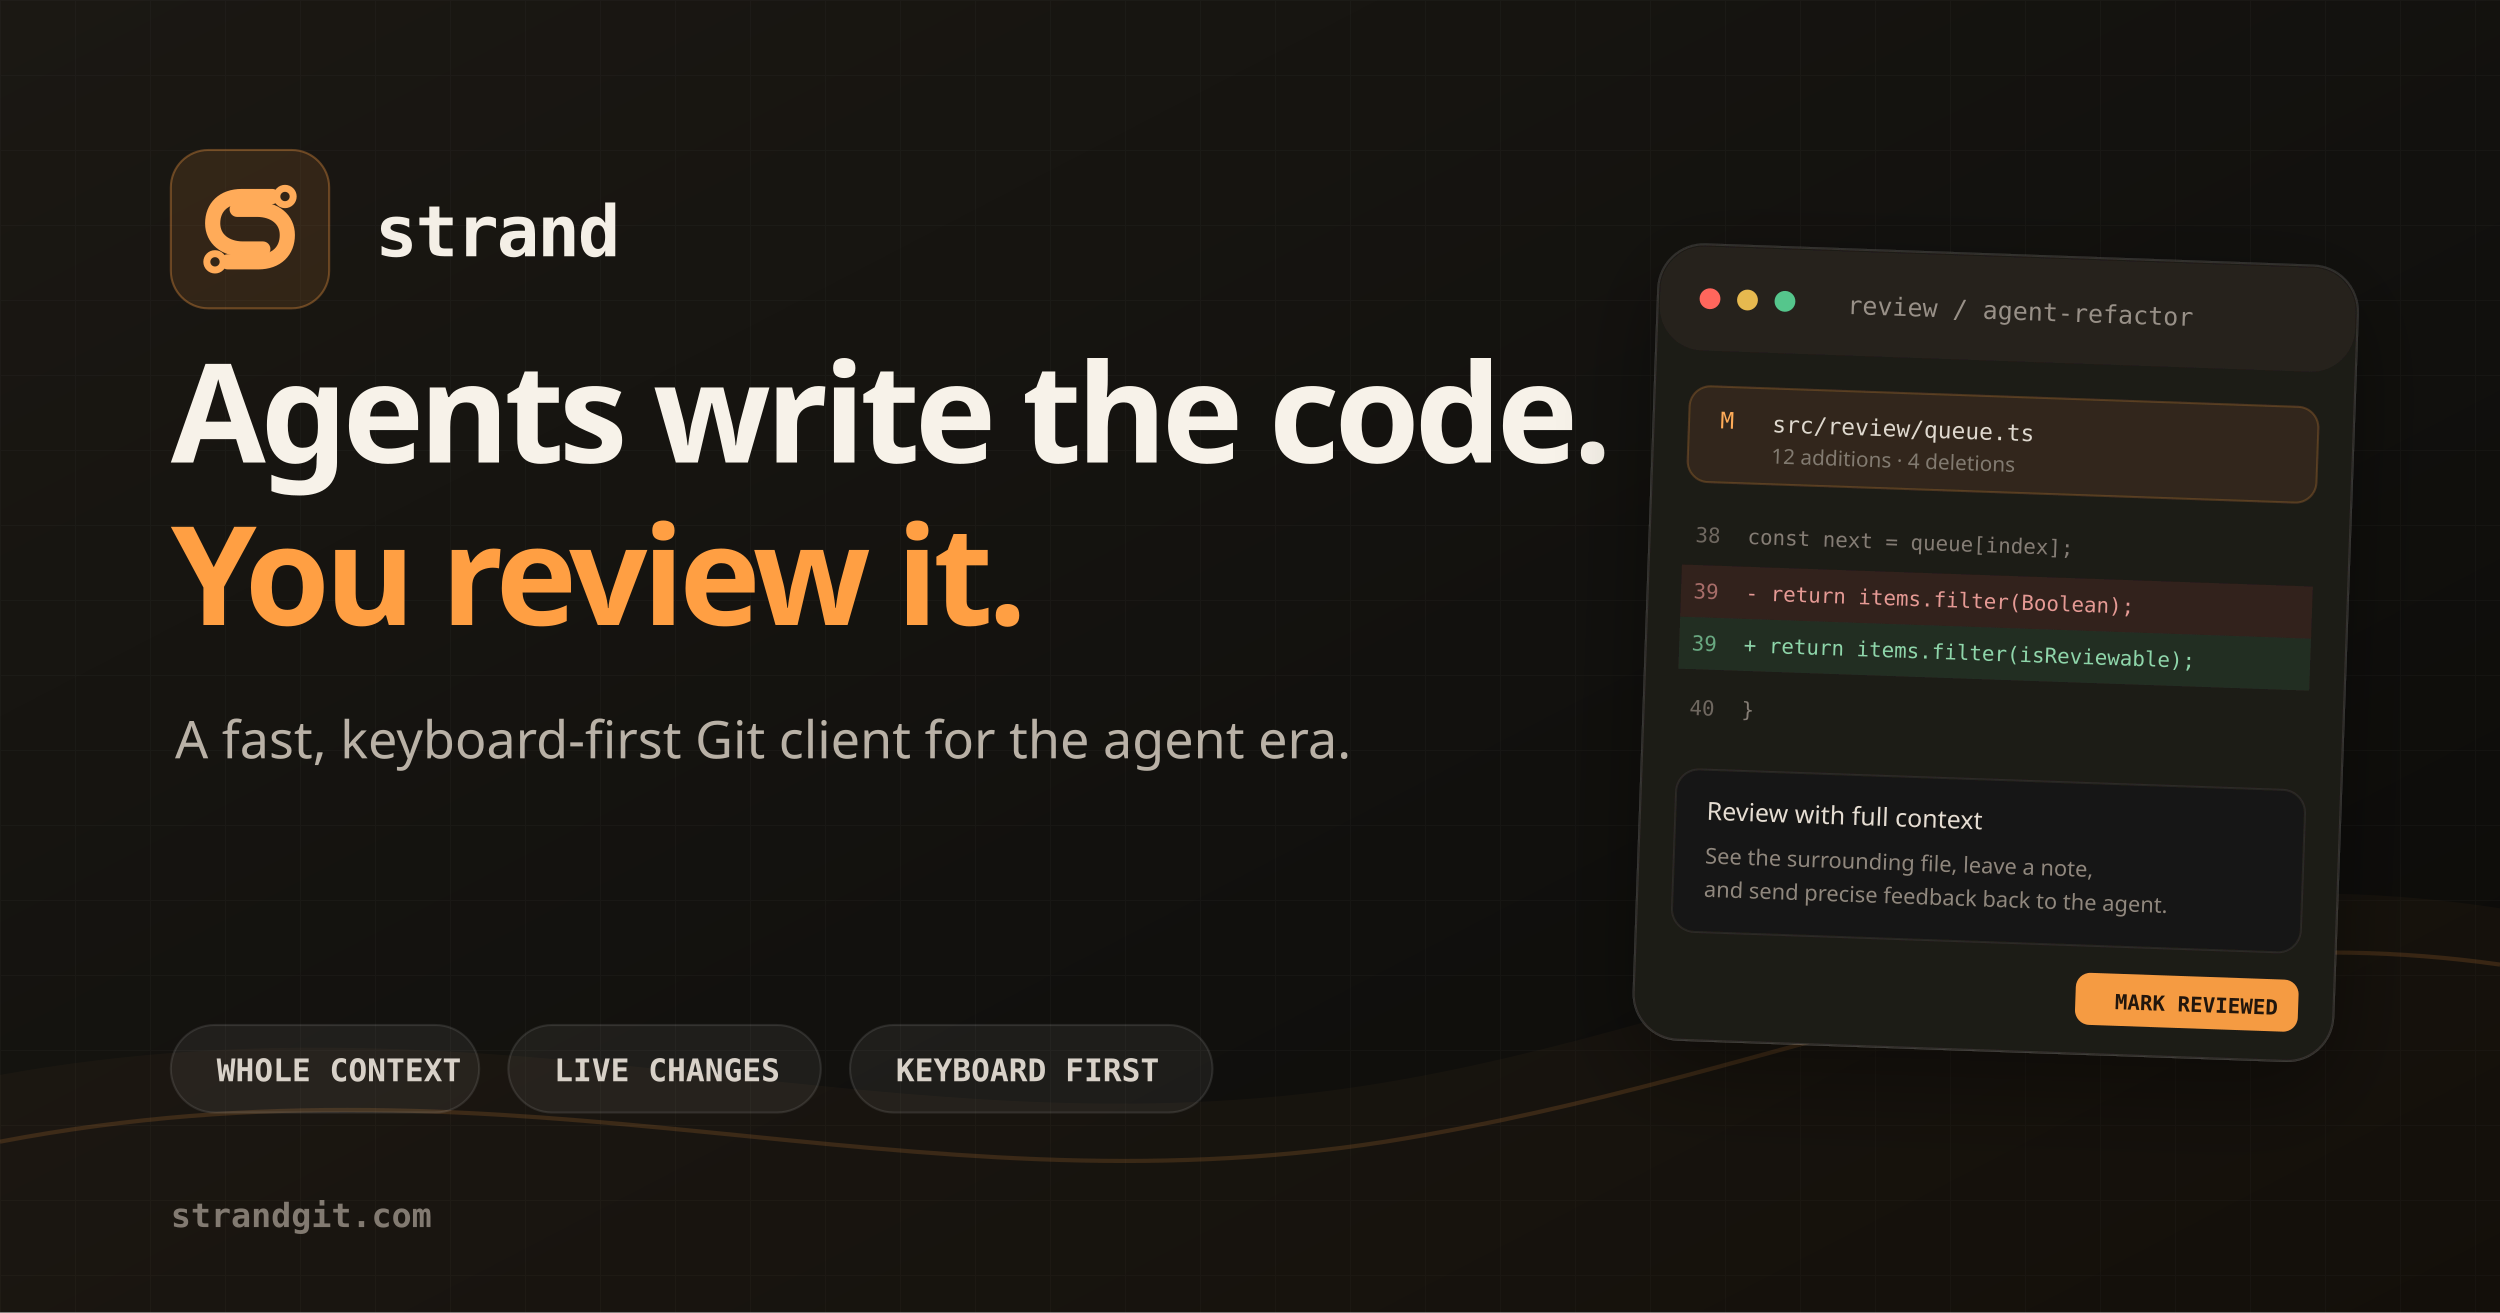
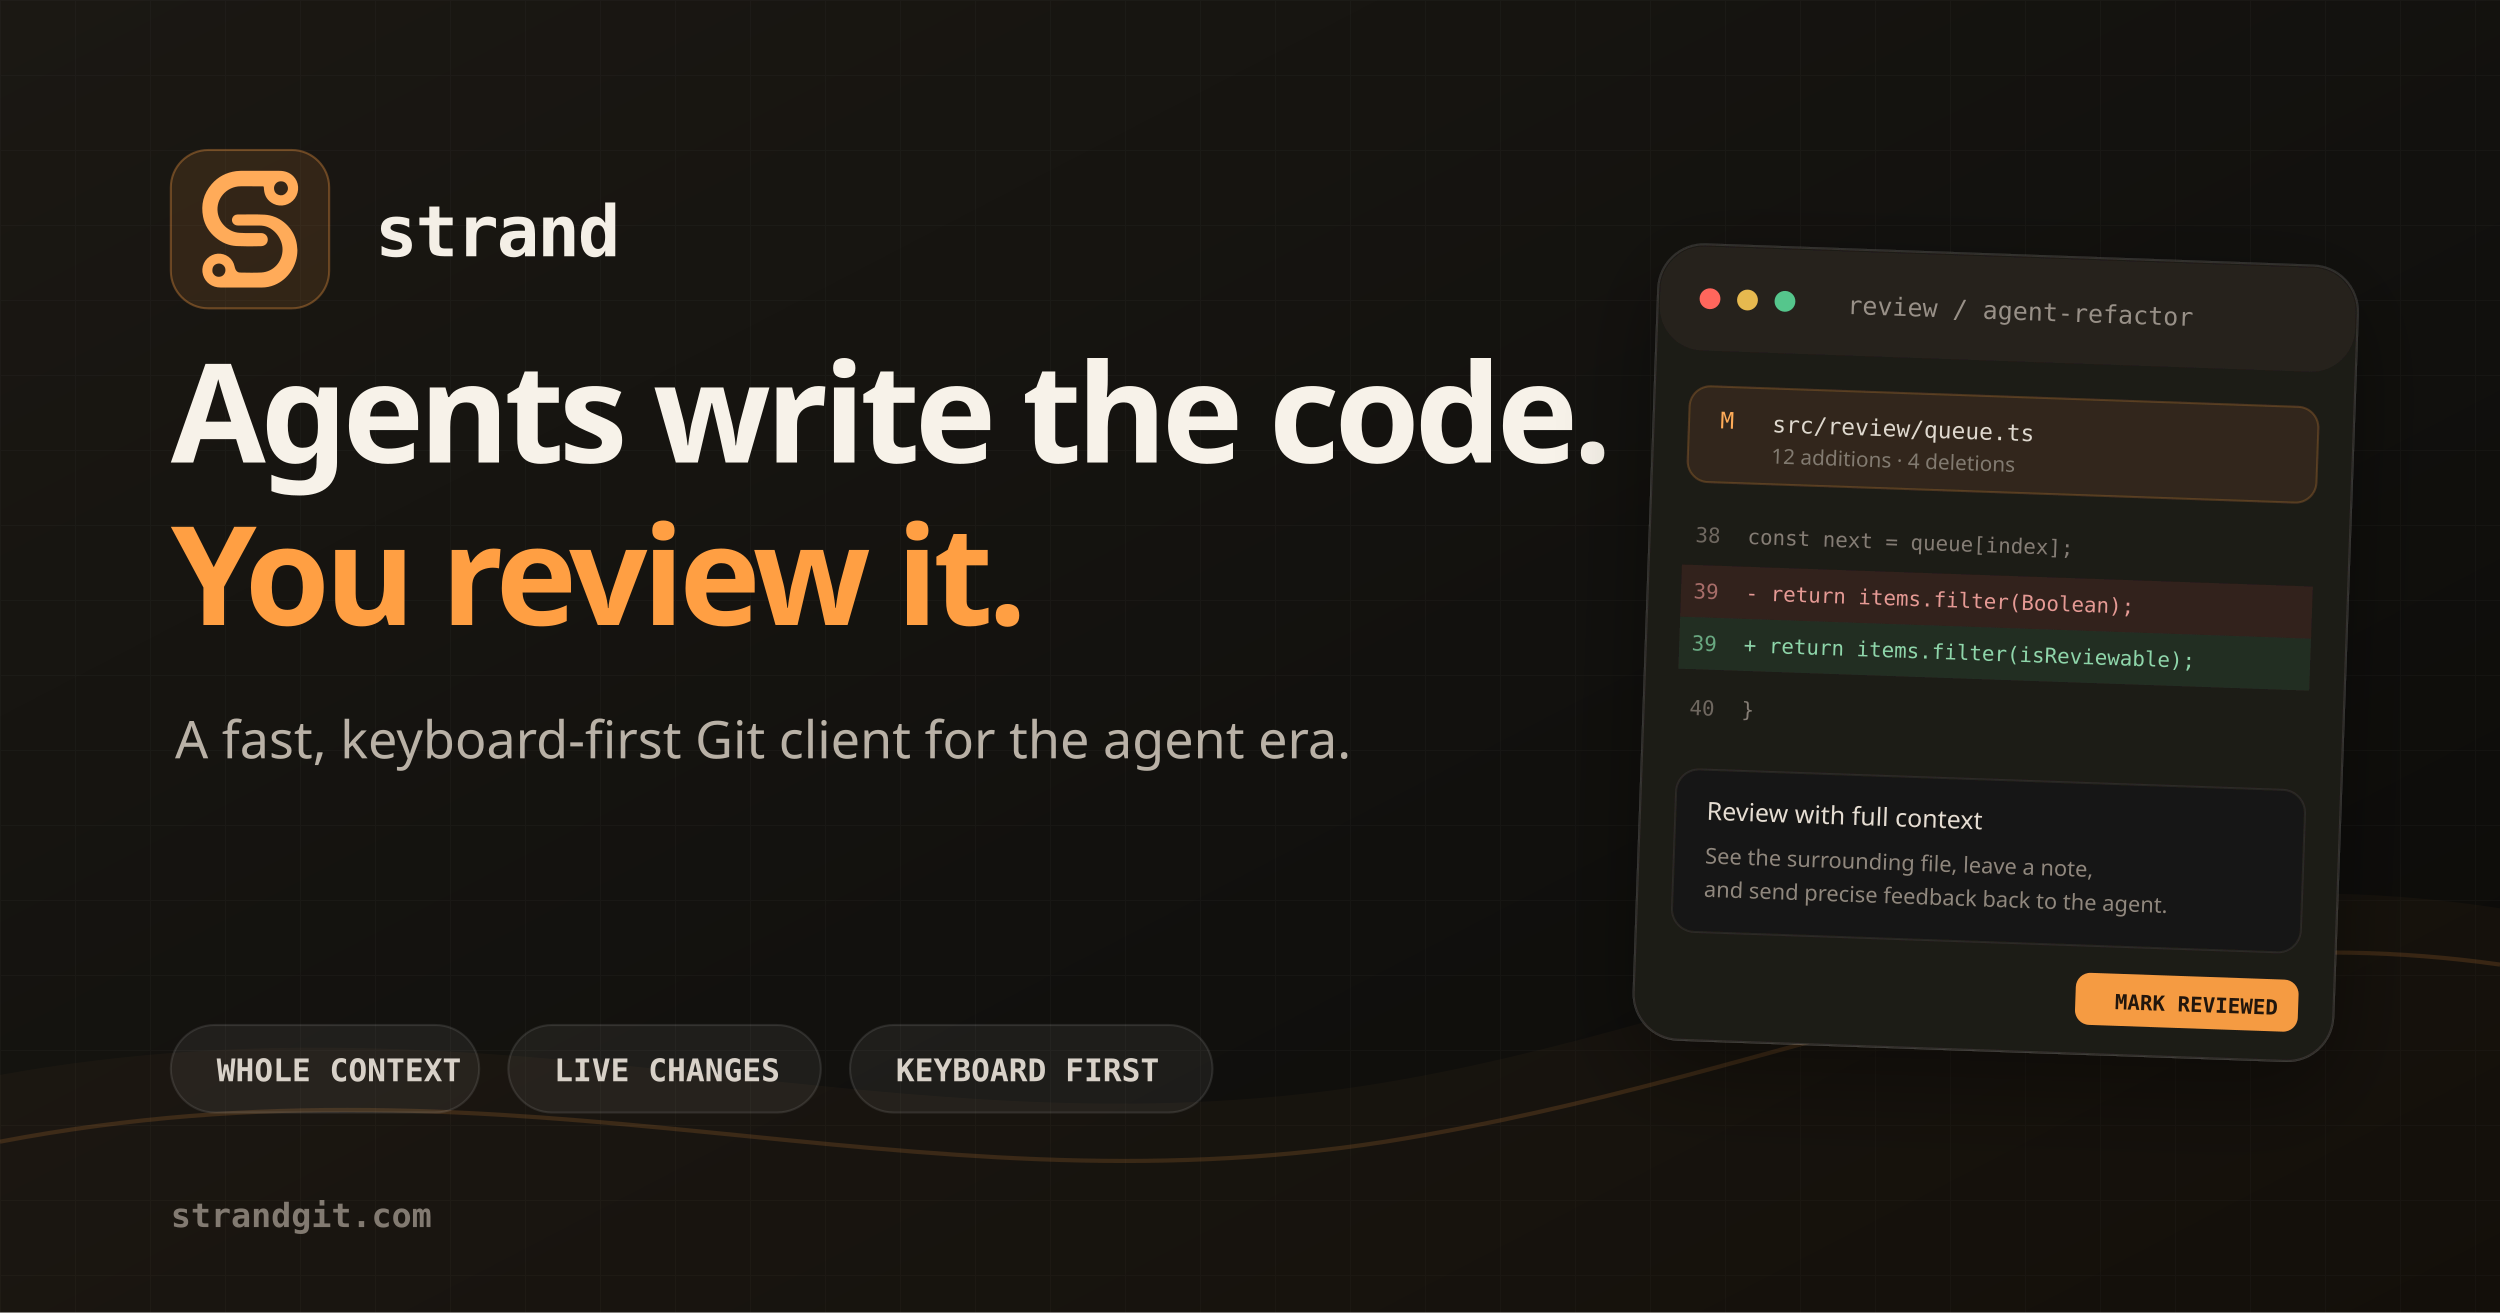
<svg xmlns="http://www.w3.org/2000/svg" width="1200" height="630" viewBox="0 0 1200 630" role="img" aria-labelledby="title description">
  <defs>
    <linearGradient id="background" x1="0" y1="0" x2="1" y2="1">
      <stop offset="0" stop-color="#1b1813" />
      <stop offset="0.55" stop-color="#12110e" />
      <stop offset="1" stop-color="#0b0a08" />
    </linearGradient>
    <radialGradient id="glow" cx="0" cy="0" r="1" gradientTransform="translate(1010 112) rotate(143) scale(620 470)">
      <stop offset="0" stop-color="#f59b42" stop-opacity="0.22" />
      <stop offset="0.52" stop-color="#f59b42" stop-opacity="0.06" />
      <stop offset="1" stop-color="#f59b42" stop-opacity="0" />
    </radialGradient>
    <pattern id="grid" width="36" height="36" patternUnits="userSpaceOnUse">
      <path d="M36 0H0V36" fill="none" stroke="#ffffff" stroke-opacity="0.026" />
    </pattern>
    <filter id="shadow" x="-30%" y="-30%" width="160%" height="160%">
      <feDropShadow dx="0" dy="14" stdDeviation="22" flood-color="#000000" flood-opacity="0.38" />
    </filter>
    <style>
      @font-face { font-family: Geist; src: url("fonts/geist-400-latin.woff2") format("woff2"); font-weight: 400; }
      @font-face { font-family: Geist; src: url("fonts/geist-500-latin.woff2") format("woff2"); font-weight: 500; }
      @font-face { font-family: Geist; src: url("fonts/geist-600-latin.woff2") format("woff2"); font-weight: 600; }
      @font-face { font-family: JetBrains Mono; src: url("fonts/jetbrains-mono-600-latin.woff2") format("woff2"); font-weight: 600; }
      .sans { font-family: Geist, "Segoe UI", sans-serif; }
      .mono { font-family: "JetBrains Mono", Consolas, monospace; }
    </style>
  </defs>
  <rect width="1200" height="630" fill="url(#background)" />
  <rect width="1200" height="630" fill="url(#glow)" />
  <rect width="1200" height="630" fill="url(#grid)" />
  <path d="M0 516C243 472 431 556 656 521C837 493 985 403 1200 436V630H0Z" fill="#f59b42" fill-opacity="0.035" />
  <path d="M0 548C251 500 434 584 665 548C866 516 1001 435 1200 463" fill="none" stroke="#f59b42" stroke-opacity="0.16" stroke-width="2" />
  <g transform="translate(82 72)">
    <rect width="76" height="76" rx="18" fill="#f59b42" fill-opacity="0.12" stroke="#f59b42" stroke-opacity="0.34" />
-     <g transform="translate(10 10) scale(.56)" fill="#ffab59">
-       <g fill="none" stroke="#ffab59" stroke-width="13" stroke-linecap="round" stroke-linejoin="round">
-         <path d="M69 22H43C27 22 18 31.5 18 45s11 22 26 22h17" />
-         <path d="M31 78h26c16 0 25-9.5 25-23S71 33 56 33H39" />
-       </g>
-       <path fill-rule="evenodd" d="M80 12a10 10 0 1 1 0 20 10 10 0 0 1 0-20Zm0 6a4 4 0 1 0 0 8 4 4 0 0 0 0-8Z" />
-       <path fill-rule="evenodd" d="M20 68a10 10 0 1 1 0 20 10 10 0 0 1 0-20Zm0 6a4 4 0 1 0 0 8 4 4 0 0 0 0-8Z" />
+     <g transform="translate(10 10) scale(.131765) translate(-299 -286)" fill="#ffab59">
+       <path d="M548.957,342.36 C524.805,342.339 501.144,342.233 477.485,342.322 C426.626,342.513 386.284,387.354 393.897,438.303 C399.743,477.425 433.48,509.165 472.852,511.812 C499.15,513.579 525.474,512.273 551.783,512.645 C565.684,512.842 576.075,522.689 576.279,536.26 C576.481,549.745 566.281,559.936 552.355,560.443 C522.537,561.531 492.689,561.448 462.925,560.035 C434.148,558.669 408.602,547.602 386.412,529.174 C362.516,509.327 346.711,484.299 340.689,453.779 C331.898,409.235 341.909,369.184 371.683,334.581 C395.207,307.242 425.308,291.899 460.887,287.092 C466.153,286.38 471.507,286.011 476.822,286.002 C524.141,285.922 571.461,285.881 618.781,285.999 C637.792,286.047 654.926,291.526 668.823,305.082 C690.311,326.044 692.939,360.94 675.042,386.167 C657.456,410.955 624.092,419.622 597.184,406.277 C575.793,395.668 564.697,378.281 562.54,354.545 C561.259,340.449 563.725,342.603 548.957,342.36 M600.239,341.009 C598.872,344.852 598.644,348.839 599.145,352.819 C600.453,363.202 606.199,370.436 615.962,373.742 C625.907,377.109 635.096,374.933 642.409,367.144 C649.455,359.639 651.864,350.764 648.15,340.94 C644.269,330.676 636.749,324.692 625.582,324.248 C613.642,323.773 605.285,329.325 600.239,341.009 z" />
+       <path d="M684.158,575.04 C683.878,630.957 650.684,681.286 600.826,701.888 C586.013,708.009 570.493,711.013 554.57,711.078 C504.586,711.283 454.6,711.21 404.615,711.081 C373.433,711 349.271,693.719 340.537,665.634 C331.631,636.996 345.695,605.888 373.338,593.085 C399.92,580.773 432.269,590.185 447.639,614.733 C451.39,620.723 453.726,627.29 455.304,634.152 C456.238,638.209 457.212,642.258 459.129,646.004 C462.452,652.497 467.909,656.454 475.002,656.536 C500.991,656.835 527.055,657.865 552.96,656.365 C597.205,653.804 629.814,617.241 630.07,572.864 C630.296,533.651 599.545,494.136 562.892,486.887 C556.639,485.651 550.382,485.189 544.043,485.193 C518.384,485.209 492.725,485.253 467.066,485.159 C452.352,485.105 442.455,472.199 446.729,458.892 C449.355,450.714 456.806,444.968 466.112,445.024 C499.091,445.223 532.099,443.775 565.046,445.75 C616.798,448.853 663.103,486.275 678.125,536.245 C681.897,548.795 683.468,561.58 684.158,575.04 M374.931,655.264 C379.992,667.681 389.248,673.343 401.859,671.734 C415.035,670.053 423.982,657.127 421.677,643.103 C419.654,630.798 406.555,621.662 394.367,624.055 C379.46,626.982 372.412,637.852 374.931,655.264 z" />
    </g>
    <text x="98" y="51" class="mono" font-size="34" font-weight="600" letter-spacing="-1" fill="#f4efe6">strand</text>
  </g>
  <g transform="translate(82 222)">
    <text class="sans" font-size="66" font-weight="600" letter-spacing="-2.4" fill="#f7f2e9">
      <tspan x="0" y="0">Agents write the code.</tspan>
      <tspan x="0" y="78" fill="#ff9f43">You review it.</tspan>
    </text>
    <text x="2" y="142" class="sans" font-size="25" font-weight="400" fill="#b9b1a6">A fast, keyboard-first Git client for the agent era.</text>
  </g>
  <g transform="translate(82 492)" class="mono" font-size="15" font-weight="600">
    <g>
      <rect width="148" height="42" rx="21" fill="#ffffff" fill-opacity="0.055" stroke="#ffffff" stroke-opacity="0.1" />
      <text x="22" y="27" fill="#d8d1c8">WHOLE CONTEXT</text>
    </g>
    <g transform="translate(162)">
      <rect width="150" height="42" rx="21" fill="#ffffff" fill-opacity="0.055" stroke="#ffffff" stroke-opacity="0.1" />
      <text x="22" y="27" fill="#d8d1c8">LIVE CHANGES</text>
    </g>
    <g transform="translate(326)">
      <rect width="174" height="42" rx="21" fill="#ffffff" fill-opacity="0.055" stroke="#ffffff" stroke-opacity="0.1" />
      <text x="22" y="27" fill="#d8d1c8">KEYBOARD FIRST</text>
    </g>
  </g>
  <g transform="translate(790 122) rotate(2 160 190)" filter="url(#shadow)">
    <rect width="336" height="382" rx="22" fill="#1e1b17" stroke="#ffffff" stroke-opacity="0.1" />
    <rect x="1" y="1" width="334" height="50" rx="21" fill="#25211c" />
    <circle cx="25" cy="26" r="5" fill="#ff665c" />
    <circle cx="43" cy="26" r="5" fill="#e6b94f" />
    <circle cx="61" cy="26" r="5" fill="#55c68c" />
    <text x="91" y="31" class="mono" font-size="12" fill="#989087">review / agent-refactor</text>
    <rect x="17" y="68" width="302" height="46" rx="10" fill="#f59b42" fill-opacity="0.09" stroke="#f59b42" stroke-opacity="0.22" />
    <text x="32" y="88" class="mono" font-size="11" fill="#ffab59">M</text>
    <text x="57" y="89" class="mono" font-size="11" fill="#dfd8cf">src/review/queue.ts</text>
    <text x="57" y="104" class="sans" font-size="10" fill="#827a71">12 additions · 4 deletions</text>
    <g class="mono" font-size="10">
      <text x="22" y="143" fill="#6e675f">38</text>
      <text x="47" y="143" fill="#847d74">const next = queue[index];</text>
      <rect x="16" y="154" width="303" height="25" fill="#d45353" fill-opacity="0.11" />
      <text x="22" y="170" fill="#a76d68">39</text>
      <text x="47" y="170" fill="#e59a94">- return items.filter(Boolean);</text>
      <rect x="16" y="179" width="303" height="25" fill="#55b982" fill-opacity="0.12" />
      <text x="22" y="195" fill="#68a981">39</text>
      <text x="47" y="195" fill="#8ed6aa">+ return items.filter(isReviewable);</text>
      <text x="22" y="226" fill="#6e675f">40</text>
      <text x="47" y="226" fill="#847d74">}</text>
    </g>
    <rect x="17" y="252" width="302" height="78" rx="11" fill="#171512" stroke="#ffffff" stroke-opacity="0.07" />
    <text x="32" y="276" class="sans" font-size="12" font-weight="500" fill="#e5ddd3">Review with full context</text>
    <text x="32" y="297" class="sans" font-size="10.5" fill="#8f877e">See the surrounding file, leave a note,</text>
    <text x="32" y="313" class="sans" font-size="10.5" fill="#8f877e">and send precise feedback back to the agent.</text>
    <rect x="212" y="343" width="107" height="25" rx="7" fill="#f59b42" />
    <text x="231" y="360" class="mono" font-size="10" font-weight="600" fill="#21160b">MARK REVIEWED</text>
  </g>
  <text x="82" y="589" class="mono" font-size="16" font-weight="600" fill="#827a71">strandgit.com</text>
</svg>
